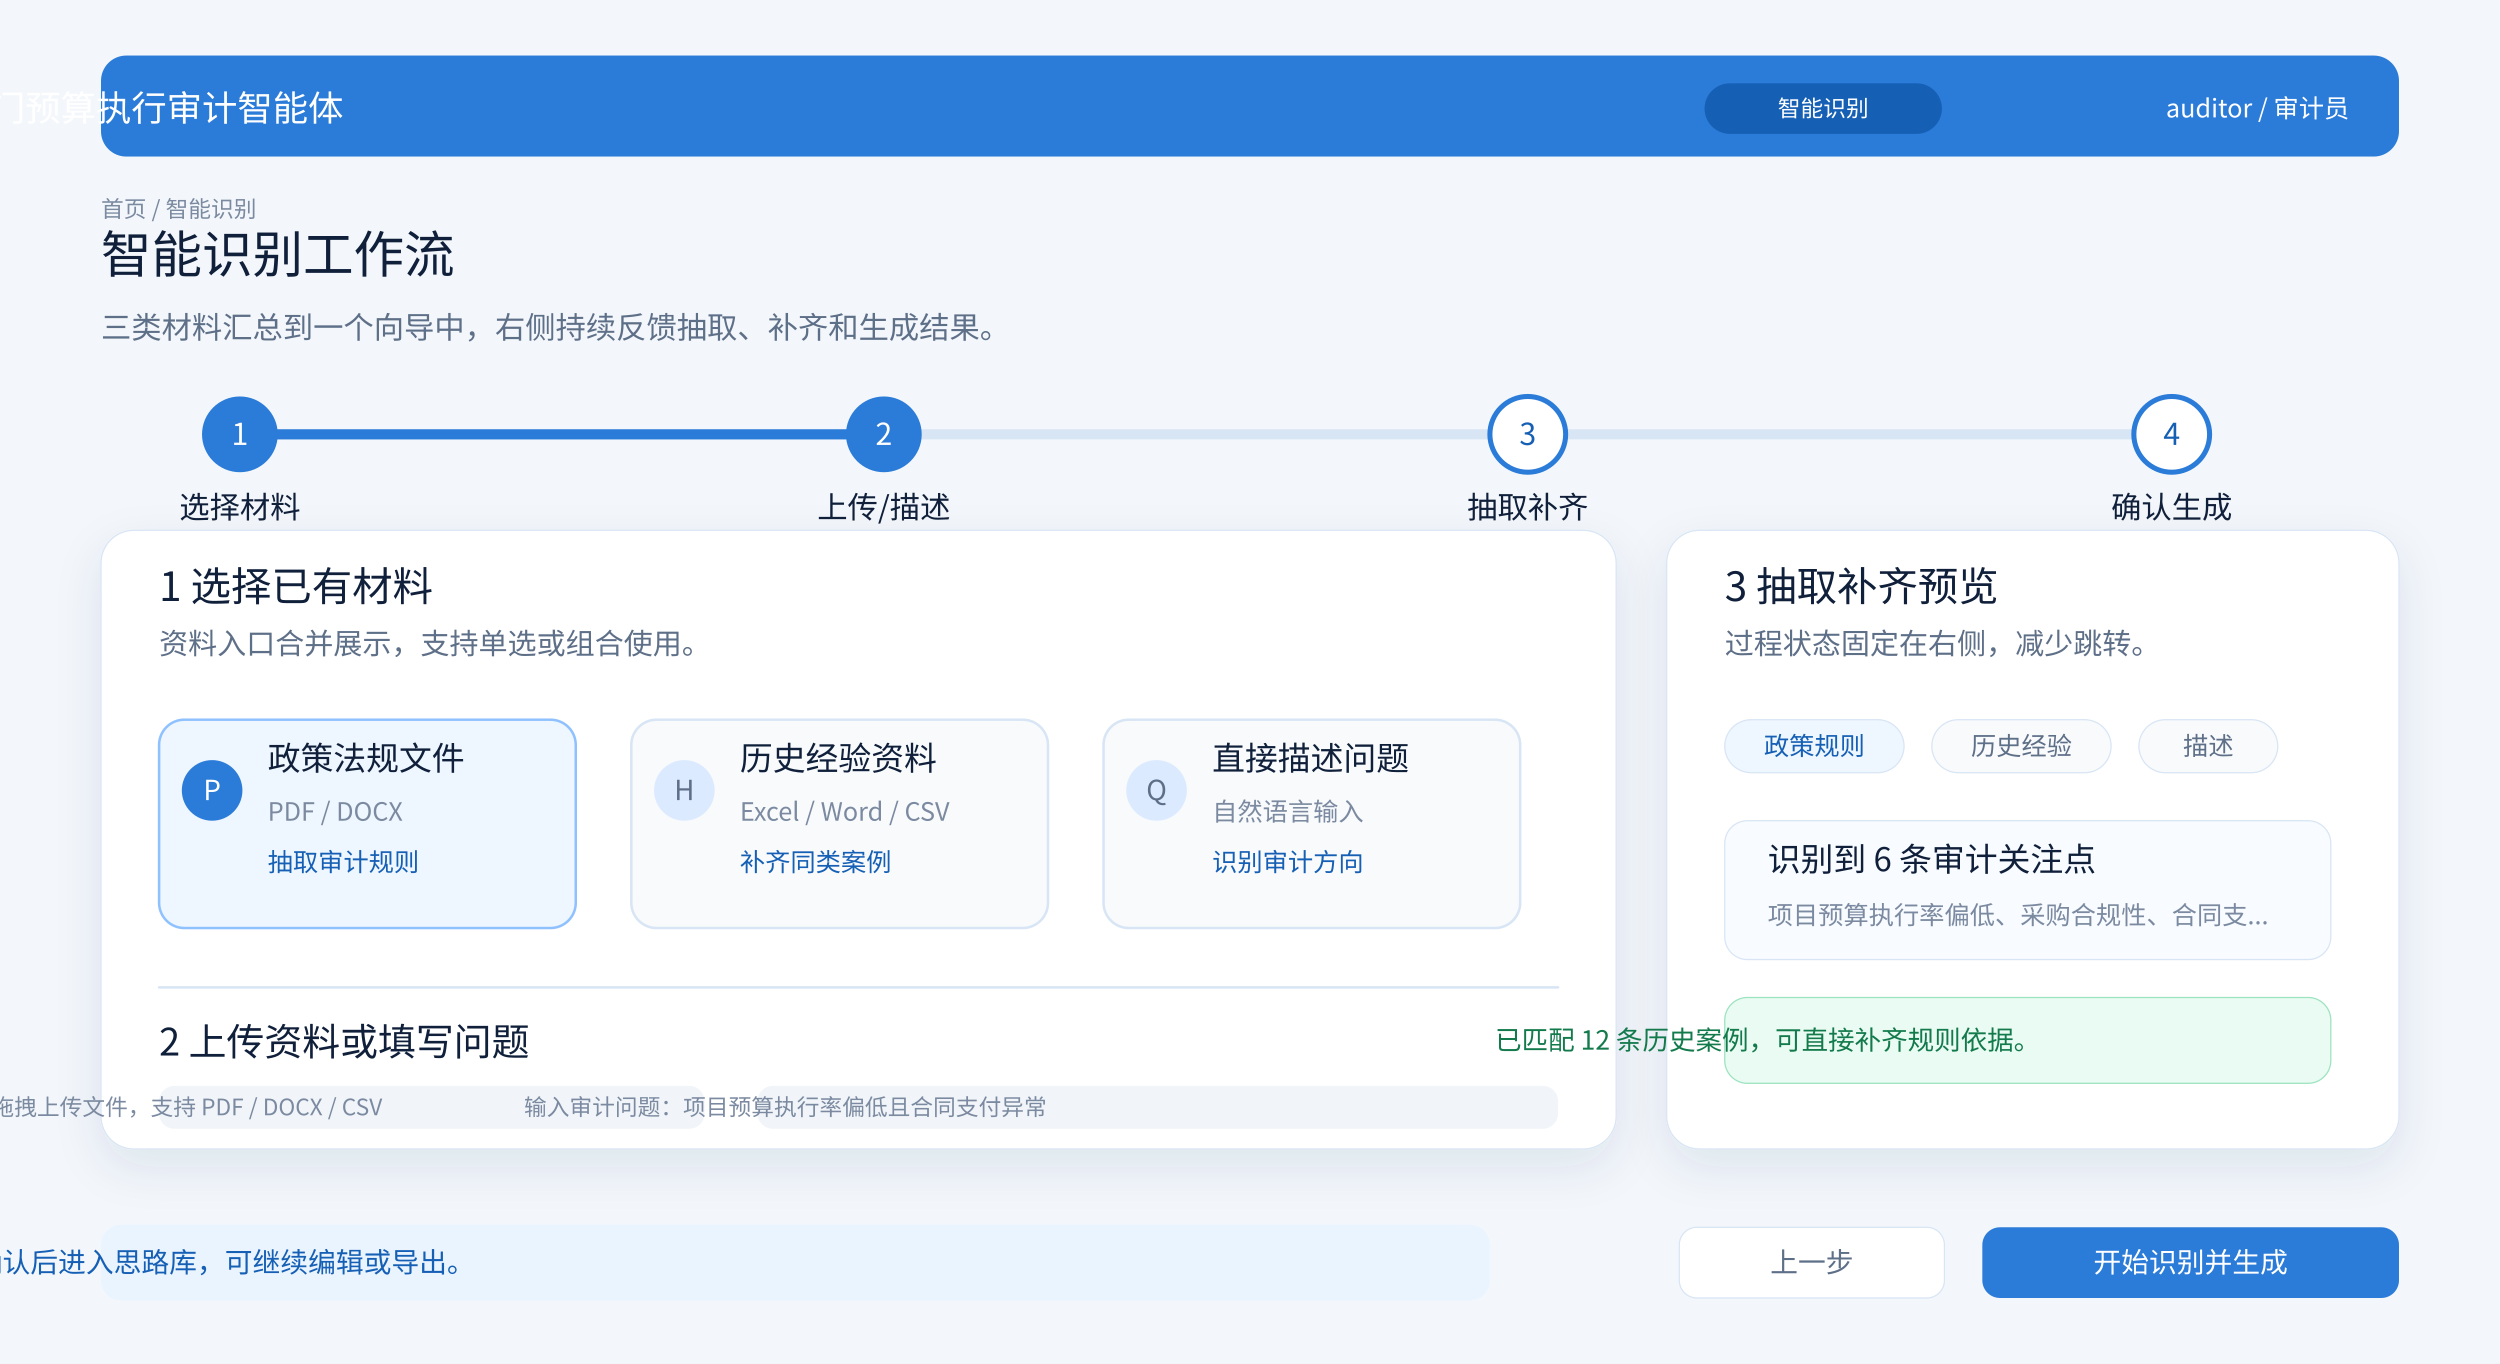
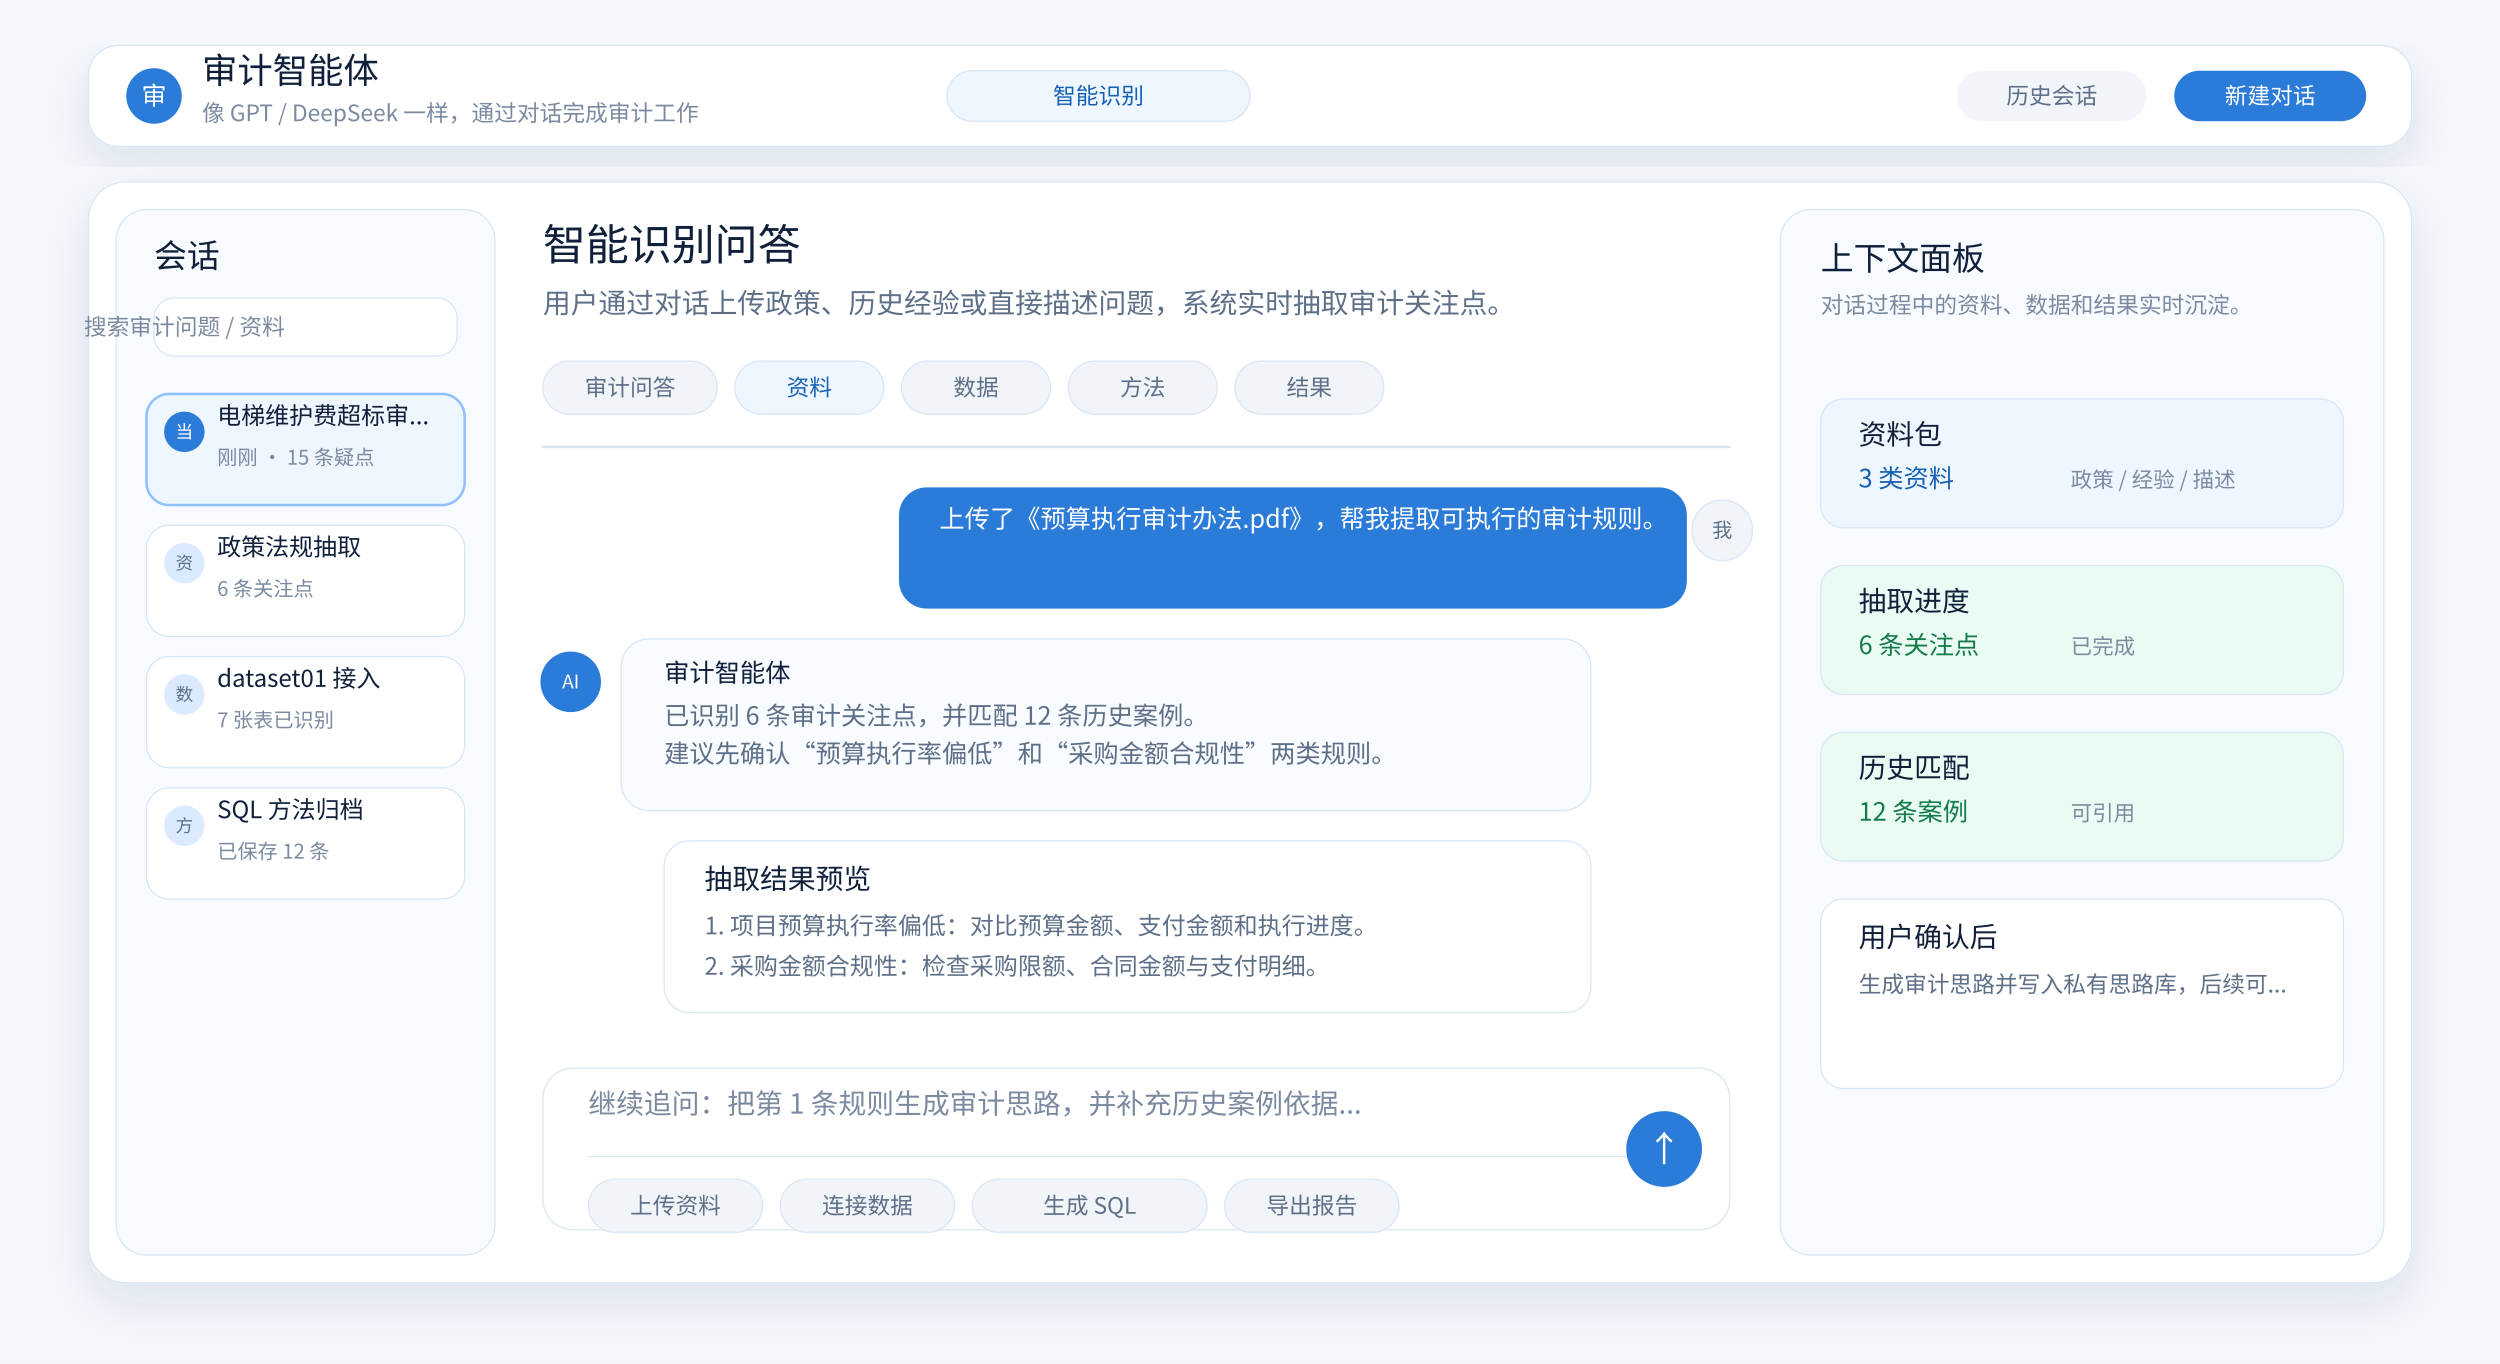
<svg xmlns="http://www.w3.org/2000/svg" width="1980" height="1080" viewBox="0 0 1980 1080" fill="none">
  <defs>
    <filter id="shadow" x="-20%" y="-20%" width="140%" height="140%">
-       <feDropShadow dx="0" dy="14" stdDeviation="18" flood-color="#15345b" flood-opacity="0.10" />
+       <feDropShadow dx="0" dy="16" stdDeviation="18" flood-color="#15345b" flood-opacity="0.10" />
    </filter>
  </defs>
-   <rect width="1980" height="1080" fill="#f3f7fb" />
-   <rect x="80" y="44" width="1820" height="80" rx="20" fill="#2b7bd8" />
-   <text x="118" y="86" fill="#ffffff" font-size="28" font-family="WenQuanYi Micro Hei, Noto Sans CJK SC, Microsoft YaHei, Arial, sans-serif" text-anchor="middle" dominant-baseline="middle">部门预算执行审计智能体</text>
-   <rect x="1350" y="66" width="188" height="40" rx="20" fill="#155fb4" />
-   <text x="1444" y="86" fill="#ffffff" font-size="18" font-family="WenQuanYi Micro Hei, Noto Sans CJK SC, Microsoft YaHei, Arial, sans-serif" text-anchor="middle" dominant-baseline="middle">智能识别</text>
-   <text x="1788" y="86" fill="#ffffff" font-size="20" font-family="WenQuanYi Micro Hei, Noto Sans CJK SC, Microsoft YaHei, Arial, sans-serif" text-anchor="middle" dominant-baseline="middle">auditor / 审计员</text>
-   <text x="80" y="172" fill="#7b8aa0" font-size="18" font-family="WenQuanYi Micro Hei, Noto Sans CJK SC, Microsoft YaHei, Arial, sans-serif" text-anchor="start" dominant-baseline="auto">首页 / 智能识别</text>
-   <text x="80" y="216" fill="#10203b" font-size="40" font-family="WenQuanYi Micro Hei, Noto Sans CJK SC, Microsoft YaHei, Arial, sans-serif" text-anchor="start" dominant-baseline="auto">智能识别工作流</text>
-   <text x="80" y="268" fill="#5e6f88" font-size="24" font-family="WenQuanYi Micro Hei, Noto Sans CJK SC, Microsoft YaHei, Arial, sans-serif" text-anchor="start" dominant-baseline="auto">三类材料汇总到一个向导中，右侧持续反馈抽取、补齐和生成结果。</text>
-   <line x1="190" y1="344" x2="1720" y2="344" stroke="#d8e5f4" stroke-width="8" stroke-linecap="round" />
-   <line x1="190" y1="344" x2="700" y2="344" stroke="#2b7bd8" stroke-width="8" stroke-linecap="round" />
-   <circle cx="190" cy="344" r="30" fill="#2b7bd8" />
-   <text x="190" y="344" fill="#ffffff" font-size="24" font-family="WenQuanYi Micro Hei, Noto Sans CJK SC, Microsoft YaHei, Arial, sans-serif" text-anchor="middle" dominant-baseline="middle">1</text>
-   <text x="190" y="402" fill="#10203b" font-size="24" font-family="WenQuanYi Micro Hei, Noto Sans CJK SC, Microsoft YaHei, Arial, sans-serif" text-anchor="middle" dominant-baseline="middle">选择材料</text>
-   <circle cx="700" cy="344" r="30" fill="#2b7bd8" />
-   <text x="700" y="344" fill="#ffffff" font-size="24" font-family="WenQuanYi Micro Hei, Noto Sans CJK SC, Microsoft YaHei, Arial, sans-serif" text-anchor="middle" dominant-baseline="middle">2</text>
-   <text x="700" y="402" fill="#10203b" font-size="24" font-family="WenQuanYi Micro Hei, Noto Sans CJK SC, Microsoft YaHei, Arial, sans-serif" text-anchor="middle" dominant-baseline="middle">上传/描述</text>
-   <circle cx="1210" cy="344" r="30" fill="#ffffff" stroke="#2b7bd8" stroke-width="4" />
-   <text x="1210" y="344" fill="#155fb4" font-size="24" font-family="WenQuanYi Micro Hei, Noto Sans CJK SC, Microsoft YaHei, Arial, sans-serif" text-anchor="middle" dominant-baseline="middle">3</text>
-   <text x="1210" y="402" fill="#10203b" font-size="24" font-family="WenQuanYi Micro Hei, Noto Sans CJK SC, Microsoft YaHei, Arial, sans-serif" text-anchor="middle" dominant-baseline="middle">抽取补齐</text>
-   <circle cx="1720" cy="344" r="30" fill="#ffffff" stroke="#2b7bd8" stroke-width="4" />
-   <text x="1720" y="344" fill="#155fb4" font-size="24" font-family="WenQuanYi Micro Hei, Noto Sans CJK SC, Microsoft YaHei, Arial, sans-serif" text-anchor="middle" dominant-baseline="middle">4</text>
-   <text x="1720" y="402" fill="#10203b" font-size="24" font-family="WenQuanYi Micro Hei, Noto Sans CJK SC, Microsoft YaHei, Arial, sans-serif" text-anchor="middle" dominant-baseline="middle">确认生成</text>
-   <rect x="80" y="420" width="1200" height="490" rx="26" fill="#ffffff" stroke="#d8e5f4" stroke-width="1" filter="url(#shadow)" />
-   <text x="126" y="476" fill="#10203b" font-size="32" font-family="WenQuanYi Micro Hei, Noto Sans CJK SC, Microsoft YaHei, Arial, sans-serif" text-anchor="start" dominant-baseline="auto">1 选择已有材料</text>
-   <text x="126" y="518" fill="#5e6f88" font-size="23" font-family="WenQuanYi Micro Hei, Noto Sans CJK SC, Microsoft YaHei, Arial, sans-serif" text-anchor="start" dominant-baseline="auto">资料入口合并展示，支持单选或组合使用。</text>
-   <rect x="126" y="570" width="330" height="165" rx="20" fill="#eef6ff" stroke="#8fc1ff" stroke-width="2" />
-   <circle cx="168" cy="626" r="24" fill="#2b7bd8" />
-   <text x="168" y="626" fill="#ffffff" font-size="22" font-family="WenQuanYi Micro Hei, Noto Sans CJK SC, Microsoft YaHei, Arial, sans-serif" text-anchor="middle" dominant-baseline="middle">P</text>
-   <text x="212" y="610" fill="#10203b" font-size="26" font-family="WenQuanYi Micro Hei, Noto Sans CJK SC, Microsoft YaHei, Arial, sans-serif" text-anchor="start" dominant-baseline="auto">政策法规文件</text>
-   <text x="212" y="650" fill="#7b8aa0" font-size="20" font-family="WenQuanYi Micro Hei, Noto Sans CJK SC, Microsoft YaHei, Arial, sans-serif" text-anchor="start" dominant-baseline="auto">PDF / DOCX</text>
-   <text x="212" y="690" fill="#155fb4" font-size="20" font-family="WenQuanYi Micro Hei, Noto Sans CJK SC, Microsoft YaHei, Arial, sans-serif" text-anchor="start" dominant-baseline="auto">抽取审计规则</text>
-   <rect x="500" y="570" width="330" height="165" rx="20" fill="#f8fafc" stroke="#d8e5f4" stroke-width="2" />
-   <circle cx="542" cy="626" r="24" fill="#dbeafe" />
-   <text x="542" y="626" fill="#5e6f88" font-size="22" font-family="WenQuanYi Micro Hei, Noto Sans CJK SC, Microsoft YaHei, Arial, sans-serif" text-anchor="middle" dominant-baseline="middle">H</text>
-   <text x="586" y="610" fill="#10203b" font-size="26" font-family="WenQuanYi Micro Hei, Noto Sans CJK SC, Microsoft YaHei, Arial, sans-serif" text-anchor="start" dominant-baseline="auto">历史经验资料</text>
-   <text x="586" y="650" fill="#7b8aa0" font-size="20" font-family="WenQuanYi Micro Hei, Noto Sans CJK SC, Microsoft YaHei, Arial, sans-serif" text-anchor="start" dominant-baseline="auto">Excel / Word / CSV</text>
-   <text x="586" y="690" fill="#155fb4" font-size="20" font-family="WenQuanYi Micro Hei, Noto Sans CJK SC, Microsoft YaHei, Arial, sans-serif" text-anchor="start" dominant-baseline="auto">补齐同类案例</text>
-   <rect x="874" y="570" width="330" height="165" rx="20" fill="#f8fafc" stroke="#d8e5f4" stroke-width="2" />
-   <circle cx="916" cy="626" r="24" fill="#dbeafe" />
-   <text x="916" y="626" fill="#5e6f88" font-size="22" font-family="WenQuanYi Micro Hei, Noto Sans CJK SC, Microsoft YaHei, Arial, sans-serif" text-anchor="middle" dominant-baseline="middle">Q</text>
-   <text x="960" y="610" fill="#10203b" font-size="26" font-family="WenQuanYi Micro Hei, Noto Sans CJK SC, Microsoft YaHei, Arial, sans-serif" text-anchor="start" dominant-baseline="auto">直接描述问题</text>
-   <text x="960" y="650" fill="#7b8aa0" font-size="20" font-family="WenQuanYi Micro Hei, Noto Sans CJK SC, Microsoft YaHei, Arial, sans-serif" text-anchor="start" dominant-baseline="auto">自然语言输入</text>
-   <text x="960" y="690" fill="#155fb4" font-size="20" font-family="WenQuanYi Micro Hei, Noto Sans CJK SC, Microsoft YaHei, Arial, sans-serif" text-anchor="start" dominant-baseline="auto">识别审计方向</text>
-   <line x1="126" y1="782" x2="1234" y2="782" stroke="#d8e5f4" stroke-width="2" stroke-linecap="round" />
-   <text x="126" y="836" fill="#10203b" font-size="30" font-family="WenQuanYi Micro Hei, Noto Sans CJK SC, Microsoft YaHei, Arial, sans-serif" text-anchor="start" dominant-baseline="auto">2 上传资料或填写问题</text>
-   <rect x="126" y="860" width="432" height="34" rx="12" fill="#f1f5f9" />
-   <text x="148" y="877" fill="#7b8aa0" font-size="18" font-family="WenQuanYi Micro Hei, Noto Sans CJK SC, Microsoft YaHei, Arial, sans-serif" text-anchor="middle" dominant-baseline="middle">拖拽上传文件，支持 PDF / DOCX / CSV</text>
-   <rect x="600" y="860" width="634" height="34" rx="12" fill="#f1f5f9" />
-   <text x="622" y="877" fill="#7b8aa0" font-size="18" font-family="WenQuanYi Micro Hei, Noto Sans CJK SC, Microsoft YaHei, Arial, sans-serif" text-anchor="middle" dominant-baseline="middle">输入审计问题：项目预算执行率偏低且合同支付异常</text>
-   <rect x="1320" y="420" width="580" height="490" rx="26" fill="#ffffff" stroke="#d8e5f4" stroke-width="1" filter="url(#shadow)" />
-   <text x="1366" y="476" fill="#10203b" font-size="32" font-family="WenQuanYi Micro Hei, Noto Sans CJK SC, Microsoft YaHei, Arial, sans-serif" text-anchor="start" dominant-baseline="auto">3 抽取补齐预览</text>
-   <text x="1366" y="518" fill="#5e6f88" font-size="23" font-family="WenQuanYi Micro Hei, Noto Sans CJK SC, Microsoft YaHei, Arial, sans-serif" text-anchor="start" dominant-baseline="auto">过程状态固定在右侧，减少跳转。</text>
-   <rect x="1366" y="570" width="142" height="42" rx="21" fill="#eef6ff" stroke="#d8e5f4" stroke-width="1" />
-   <text x="1437" y="591" fill="#155fb4" font-size="20" font-family="WenQuanYi Micro Hei, Noto Sans CJK SC, Microsoft YaHei, Arial, sans-serif" text-anchor="middle" dominant-baseline="middle">政策规则</text>
-   <rect x="1530" y="570" width="142" height="42" rx="21" fill="#f8fafc" stroke="#d8e5f4" stroke-width="1" />
-   <text x="1601" y="591" fill="#5e6f88" font-size="20" font-family="WenQuanYi Micro Hei, Noto Sans CJK SC, Microsoft YaHei, Arial, sans-serif" text-anchor="middle" dominant-baseline="middle">历史经验</text>
-   <rect x="1694" y="570" width="110" height="42" rx="21" fill="#f8fafc" stroke="#d8e5f4" stroke-width="1" />
-   <text x="1749" y="591" fill="#5e6f88" font-size="20" font-family="WenQuanYi Micro Hei, Noto Sans CJK SC, Microsoft YaHei, Arial, sans-serif" text-anchor="middle" dominant-baseline="middle">描述</text>
-   <rect x="1366" y="650" width="480" height="110" rx="18" fill="#f8fbff" stroke="#d8e5f4" stroke-width="1" />
-   <text x="1400" y="690" fill="#10203b" font-size="26" font-family="WenQuanYi Micro Hei, Noto Sans CJK SC, Microsoft YaHei, Arial, sans-serif" text-anchor="start" dominant-baseline="auto">识别到 6 条审计关注点</text>
-   <text x="1400" y="732" fill="#7b8aa0" font-size="20" font-family="WenQuanYi Micro Hei, Noto Sans CJK SC, Microsoft YaHei, Arial, sans-serif" text-anchor="start" dominant-baseline="auto">项目预算执行率偏低、采购合规性、合同支...</text>
-   <rect x="1366" y="790" width="480" height="68" rx="18" fill="#e9fbf2" stroke="#9ce3bf" stroke-width="1" />
-   <text x="1400" y="824" fill="#137a4c" font-size="21" font-family="WenQuanYi Micro Hei, Noto Sans CJK SC, Microsoft YaHei, Arial, sans-serif" text-anchor="middle" dominant-baseline="middle">已匹配 12 条历史案例，可直接补齐规则依据。</text>
-   <rect x="80" y="970" width="1100" height="60" rx="16" fill="#eaf4ff" />
-   <text x="112" y="1000" fill="#155fb4" font-size="22" font-family="WenQuanYi Micro Hei, Noto Sans CJK SC, Microsoft YaHei, Arial, sans-serif" text-anchor="middle" dominant-baseline="middle">私有思路库：确认后进入思路库，可继续编辑或导出。</text>
-   <rect x="1330" y="972" width="210" height="56" rx="14" fill="#ffffff" stroke="#d8e5f4" stroke-width="1" />
-   <text x="1435" y="1000" fill="#5e6f88" font-size="22" font-family="WenQuanYi Micro Hei, Noto Sans CJK SC, Microsoft YaHei, Arial, sans-serif" text-anchor="middle" dominant-baseline="middle">上一步</text>
-   <rect x="1570" y="972" width="330" height="56" rx="14" fill="#2b7bd8" />
-   <text x="1735" y="1000" fill="#ffffff" font-size="22" font-family="WenQuanYi Micro Hei, Noto Sans CJK SC, Microsoft YaHei, Arial, sans-serif" text-anchor="middle" dominant-baseline="middle">开始识别并生成</text>
+   <rect width="1980" height="1080" fill="#f4f7fb" />
+   <rect x="70" y="36" width="1840" height="80" rx="24" fill="#ffffff" stroke="#d8e5f4" stroke-width="1" filter="url(#shadow)" />
+   <circle cx="122" cy="76" r="22" fill="#2b7bd8" />
+   <text x="122" y="76" fill="#ffffff" font-size="20" font-family="WenQuanYi Micro Hei, Noto Sans CJK SC, Microsoft YaHei, Arial, sans-serif" text-anchor="middle" dominant-baseline="middle">审</text>
+   <text x="160" y="66" fill="#10203b" font-size="28" font-family="WenQuanYi Micro Hei, Noto Sans CJK SC, Microsoft YaHei, Arial, sans-serif" text-anchor="start" dominant-baseline="auto">审计智能体</text>
+   <text x="160" y="96" fill="#7b8aa0" font-size="18" font-family="WenQuanYi Micro Hei, Noto Sans CJK SC, Microsoft YaHei, Arial, sans-serif" text-anchor="start" dominant-baseline="auto">像 GPT / DeepSeek 一样，通过对话完成审计工作</text>
+   <rect x="750" y="56" width="240" height="40" rx="20" fill="#eef6ff" stroke="#d8e5f4" stroke-width="1" />
+   <text x="870" y="76" fill="#155fb4" font-size="18" font-family="WenQuanYi Micro Hei, Noto Sans CJK SC, Microsoft YaHei, Arial, sans-serif" text-anchor="middle" dominant-baseline="middle">智能识别</text>
+   <rect x="1550" y="56" width="150" height="40" rx="20" fill="#f1f5f9" />
+   <text x="1625" y="76" fill="#5e6f88" font-size="18" font-family="WenQuanYi Micro Hei, Noto Sans CJK SC, Microsoft YaHei, Arial, sans-serif" text-anchor="middle" dominant-baseline="middle">历史会话</text>
+   <rect x="1722" y="56" width="152" height="40" rx="20" fill="#2b7bd8" />
+   <text x="1798" y="76" fill="#ffffff" font-size="18" font-family="WenQuanYi Micro Hei, Noto Sans CJK SC, Microsoft YaHei, Arial, sans-serif" text-anchor="middle" dominant-baseline="middle">新建对话</text>
+   <rect x="70" y="144" width="1840" height="872" rx="30" fill="#ffffff" stroke="#d8e5f4" stroke-width="1" filter="url(#shadow)" />
+   <rect x="92" y="166" width="300" height="828" rx="24" fill="#f7fbff" stroke="#d8e5f4" stroke-width="1" />
+   <text x="122" y="212" fill="#10203b" font-size="26" font-family="WenQuanYi Micro Hei, Noto Sans CJK SC, Microsoft YaHei, Arial, sans-serif" text-anchor="start" dominant-baseline="auto">会话</text>
+   <rect x="122" y="236" width="240" height="46" rx="16" fill="#ffffff" stroke="#d8e5f4" stroke-width="1" />
+   <text x="146" y="259" fill="#7b8aa0" font-size="18" font-family="WenQuanYi Micro Hei, Noto Sans CJK SC, Microsoft YaHei, Arial, sans-serif" text-anchor="middle" dominant-baseline="middle">搜索审计问题 / 资料</text>
+   <rect x="116" y="312" width="252" height="88" rx="18" fill="#eef6ff" stroke="#8fc1ff" stroke-width="2" />
+   <circle cx="146" cy="342" r="16" fill="#2b7bd8" />
+   <text x="146" y="342" fill="#ffffff" font-size="14" font-family="WenQuanYi Micro Hei, Noto Sans CJK SC, Microsoft YaHei, Arial, sans-serif" text-anchor="middle" dominant-baseline="middle">当</text>
+   <text x="172" y="336" fill="#10203b" font-size="19" font-family="WenQuanYi Micro Hei, Noto Sans CJK SC, Microsoft YaHei, Arial, sans-serif" text-anchor="start" dominant-baseline="auto">电梯维护费超标审...</text>
+   <text x="172" y="368" fill="#7b8aa0" font-size="16" font-family="WenQuanYi Micro Hei, Noto Sans CJK SC, Microsoft YaHei, Arial, sans-serif" text-anchor="start" dominant-baseline="auto">刚刚 · 15 条疑点</text>
+   <rect x="116" y="416" width="252" height="88" rx="18" fill="#ffffff" stroke="#d8e5f4" stroke-width="1" />
+   <circle cx="146" cy="446" r="16" fill="#dbeafe" />
+   <text x="146" y="446" fill="#5e6f88" font-size="14" font-family="WenQuanYi Micro Hei, Noto Sans CJK SC, Microsoft YaHei, Arial, sans-serif" text-anchor="middle" dominant-baseline="middle">资</text>
+   <text x="172" y="440" fill="#10203b" font-size="19" font-family="WenQuanYi Micro Hei, Noto Sans CJK SC, Microsoft YaHei, Arial, sans-serif" text-anchor="start" dominant-baseline="auto">政策法规抽取</text>
+   <text x="172" y="472" fill="#7b8aa0" font-size="16" font-family="WenQuanYi Micro Hei, Noto Sans CJK SC, Microsoft YaHei, Arial, sans-serif" text-anchor="start" dominant-baseline="auto">6 条关注点</text>
+   <rect x="116" y="520" width="252" height="88" rx="18" fill="#ffffff" stroke="#d8e5f4" stroke-width="1" />
+   <circle cx="146" cy="550" r="16" fill="#dbeafe" />
+   <text x="146" y="550" fill="#5e6f88" font-size="14" font-family="WenQuanYi Micro Hei, Noto Sans CJK SC, Microsoft YaHei, Arial, sans-serif" text-anchor="middle" dominant-baseline="middle">数</text>
+   <text x="172" y="544" fill="#10203b" font-size="19" font-family="WenQuanYi Micro Hei, Noto Sans CJK SC, Microsoft YaHei, Arial, sans-serif" text-anchor="start" dominant-baseline="auto">dataset01 接入</text>
+   <text x="172" y="576" fill="#7b8aa0" font-size="16" font-family="WenQuanYi Micro Hei, Noto Sans CJK SC, Microsoft YaHei, Arial, sans-serif" text-anchor="start" dominant-baseline="auto">7 张表已识别</text>
+   <rect x="116" y="624" width="252" height="88" rx="18" fill="#ffffff" stroke="#d8e5f4" stroke-width="1" />
+   <circle cx="146" cy="654" r="16" fill="#dbeafe" />
+   <text x="146" y="654" fill="#5e6f88" font-size="14" font-family="WenQuanYi Micro Hei, Noto Sans CJK SC, Microsoft YaHei, Arial, sans-serif" text-anchor="middle" dominant-baseline="middle">方</text>
+   <text x="172" y="648" fill="#10203b" font-size="19" font-family="WenQuanYi Micro Hei, Noto Sans CJK SC, Microsoft YaHei, Arial, sans-serif" text-anchor="start" dominant-baseline="auto">SQL 方法归档</text>
+   <text x="172" y="680" fill="#7b8aa0" font-size="16" font-family="WenQuanYi Micro Hei, Noto Sans CJK SC, Microsoft YaHei, Arial, sans-serif" text-anchor="start" dominant-baseline="auto">已保存 12 条</text>
+   <text x="430" y="206" fill="#10203b" font-size="34" font-family="WenQuanYi Micro Hei, Noto Sans CJK SC, Microsoft YaHei, Arial, sans-serif" text-anchor="start" dominant-baseline="auto">智能识别问答</text>
+   <text x="430" y="248" fill="#5e6f88" font-size="22" font-family="WenQuanYi Micro Hei, Noto Sans CJK SC, Microsoft YaHei, Arial, sans-serif" text-anchor="start" dominant-baseline="auto">用户通过对话上传政策、历史经验或直接描述问题，系统实时抽取审计关注点。</text>
+   <rect x="430" y="286" width="138" height="42" rx="21" fill="#f1f5f9" stroke="#d8e5f4" stroke-width="1" />
+   <text x="499" y="307" fill="#5e6f88" font-size="18" font-family="WenQuanYi Micro Hei, Noto Sans CJK SC, Microsoft YaHei, Arial, sans-serif" text-anchor="middle" dominant-baseline="middle">审计问答</text>
+   <rect x="582" y="286" width="118" height="42" rx="21" fill="#eef6ff" stroke="#d8e5f4" stroke-width="1" />
+   <text x="641" y="307" fill="#155fb4" font-size="18" font-family="WenQuanYi Micro Hei, Noto Sans CJK SC, Microsoft YaHei, Arial, sans-serif" text-anchor="middle" dominant-baseline="middle">资料</text>
+   <rect x="714" y="286" width="118" height="42" rx="21" fill="#f1f5f9" stroke="#d8e5f4" stroke-width="1" />
+   <text x="773" y="307" fill="#5e6f88" font-size="18" font-family="WenQuanYi Micro Hei, Noto Sans CJK SC, Microsoft YaHei, Arial, sans-serif" text-anchor="middle" dominant-baseline="middle">数据</text>
+   <rect x="846" y="286" width="118" height="42" rx="21" fill="#f1f5f9" stroke="#d8e5f4" stroke-width="1" />
+   <text x="905" y="307" fill="#5e6f88" font-size="18" font-family="WenQuanYi Micro Hei, Noto Sans CJK SC, Microsoft YaHei, Arial, sans-serif" text-anchor="middle" dominant-baseline="middle">方法</text>
+   <rect x="978" y="286" width="118" height="42" rx="21" fill="#f1f5f9" stroke="#d8e5f4" stroke-width="1" />
+   <text x="1037" y="307" fill="#5e6f88" font-size="18" font-family="WenQuanYi Micro Hei, Noto Sans CJK SC, Microsoft YaHei, Arial, sans-serif" text-anchor="middle" dominant-baseline="middle">结果</text>
+   <line x1="430" y1="354" x2="1370" y2="354" stroke="#d8e5f4" stroke-width="2" stroke-linecap="round" />
+   <rect x="1410" y="166" width="478" height="828" rx="24" fill="#f7fbff" stroke="#d8e5f4" stroke-width="1" />
+   <text x="1442" y="214" fill="#10203b" font-size="26" font-family="WenQuanYi Micro Hei, Noto Sans CJK SC, Microsoft YaHei, Arial, sans-serif" text-anchor="start" dominant-baseline="auto">上下文面板</text>
+   <text x="1442" y="248" fill="#7b8aa0" font-size="18" font-family="WenQuanYi Micro Hei, Noto Sans CJK SC, Microsoft YaHei, Arial, sans-serif" text-anchor="start" dominant-baseline="auto">对话过程中的资料、数据和结果实时沉淀。</text>
+   <rect x="712" y="386" width="624" height="96" rx="22" fill="#2b7bd8" />
+   <text x="744" y="418" fill="#ffffff" font-size="20" font-family="WenQuanYi Micro Hei, Noto Sans CJK SC, Microsoft YaHei, Arial, sans-serif" text-anchor="start" dominant-baseline="auto">上传了《预算执行审计办法.pdf》，帮我提取可执行的审计规则。</text>
+   <circle cx="1364" cy="420" r="24" fill="#f1f5f9" stroke="#d8e5f4" stroke-width="1" />
+   <text x="1364" y="420" fill="#5e6f88" font-size="16" font-family="WenQuanYi Micro Hei, Noto Sans CJK SC, Microsoft YaHei, Arial, sans-serif" text-anchor="middle" dominant-baseline="middle">我</text>
+   <circle cx="452" cy="540" r="24" fill="#2b7bd8" />
+   <text x="452" y="540" fill="#ffffff" font-size="15" font-family="WenQuanYi Micro Hei, Noto Sans CJK SC, Microsoft YaHei, Arial, sans-serif" text-anchor="middle" dominant-baseline="middle">AI</text>
+   <rect x="492" y="506" width="768" height="136" rx="22" fill="#f8fbff" stroke="#d8e5f4" stroke-width="1" />
+   <text x="526" y="540" fill="#10203b" font-size="20" font-family="WenQuanYi Micro Hei, Noto Sans CJK SC, Microsoft YaHei, Arial, sans-serif" text-anchor="start" dominant-baseline="auto">审计智能体</text>
+   <text x="526" y="574" fill="#5e6f88" font-size="20" font-family="WenQuanYi Micro Hei, Noto Sans CJK SC, Microsoft YaHei, Arial, sans-serif" text-anchor="start" dominant-baseline="auto">已识别 6 条审计关注点，并匹配 12 条历史案例。</text>
+   <text x="526" y="604" fill="#5e6f88" font-size="20" font-family="WenQuanYi Micro Hei, Noto Sans CJK SC, Microsoft YaHei, Arial, sans-serif" text-anchor="start" dominant-baseline="auto">建议先确认“预算执行率偏低”和“采购金额合规性”两类规则。</text>
+   <rect x="526" y="666" width="734" height="136" rx="20" fill="#ffffff" stroke="#d8e5f4" stroke-width="1" />
+   <text x="558" y="704" fill="#10203b" font-size="22" font-family="WenQuanYi Micro Hei, Noto Sans CJK SC, Microsoft YaHei, Arial, sans-serif" text-anchor="start" dominant-baseline="auto">抽取结果预览</text>
+   <text x="558" y="740" fill="#5e6f88" font-size="19" font-family="WenQuanYi Micro Hei, Noto Sans CJK SC, Microsoft YaHei, Arial, sans-serif" text-anchor="start" dominant-baseline="auto">1. 项目预算执行率偏低：对比预算金额、支付金额和执行进度。</text>
+   <text x="558" y="772" fill="#5e6f88" font-size="19" font-family="WenQuanYi Micro Hei, Noto Sans CJK SC, Microsoft YaHei, Arial, sans-serif" text-anchor="start" dominant-baseline="auto">2. 采购金额合规性：检查采购限额、合同金额与支付明细。</text>
+   <rect x="430" y="846" width="940" height="128" rx="24" fill="#ffffff" stroke="#d8e5f4" stroke-width="1" />
+   <text x="466" y="882" fill="#7b8aa0" font-size="22" font-family="WenQuanYi Micro Hei, Noto Sans CJK SC, Microsoft YaHei, Arial, sans-serif" text-anchor="start" dominant-baseline="auto">继续追问：把第 1 条规则生成审计思路，并补充历史案例依据...</text>
+   <line x1="466" y1="916" x2="1334" y2="916" stroke="#d8e5f4" stroke-width="1" stroke-linecap="round" />
+   <rect x="466" y="934" width="138" height="42" rx="21" fill="#f1f5f9" stroke="#d8e5f4" stroke-width="1" />
+   <text x="535" y="955" fill="#5e6f88" font-size="18" font-family="WenQuanYi Micro Hei, Noto Sans CJK SC, Microsoft YaHei, Arial, sans-serif" text-anchor="middle" dominant-baseline="middle">上传资料</text>
+   <rect x="618" y="934" width="138" height="42" rx="21" fill="#f1f5f9" stroke="#d8e5f4" stroke-width="1" />
+   <text x="687" y="955" fill="#5e6f88" font-size="18" font-family="WenQuanYi Micro Hei, Noto Sans CJK SC, Microsoft YaHei, Arial, sans-serif" text-anchor="middle" dominant-baseline="middle">连接数据</text>
+   <rect x="770" y="934" width="186" height="42" rx="21" fill="#f1f5f9" stroke="#d8e5f4" stroke-width="1" />
+   <text x="863" y="955" fill="#5e6f88" font-size="18" font-family="WenQuanYi Micro Hei, Noto Sans CJK SC, Microsoft YaHei, Arial, sans-serif" text-anchor="middle" dominant-baseline="middle">生成 SQL</text>
+   <rect x="970" y="934" width="138" height="42" rx="21" fill="#f1f5f9" stroke="#d8e5f4" stroke-width="1" />
+   <text x="1039" y="955" fill="#5e6f88" font-size="18" font-family="WenQuanYi Micro Hei, Noto Sans CJK SC, Microsoft YaHei, Arial, sans-serif" text-anchor="middle" dominant-baseline="middle">导出报告</text>
+   <circle cx="1318" cy="910" r="30" fill="#2b7bd8" />
+   <text x="1318" y="910" fill="#ffffff" font-size="28" font-family="WenQuanYi Micro Hei, Noto Sans CJK SC, Microsoft YaHei, Arial, sans-serif" text-anchor="middle" dominant-baseline="middle">↑</text>
+   <rect x="1442" y="316" width="414" height="102" rx="18" fill="#eef6ff" stroke="#d8e5f4" stroke-width="1" />
+   <text x="1472" y="352" fill="#10203b" font-size="22" font-family="WenQuanYi Micro Hei, Noto Sans CJK SC, Microsoft YaHei, Arial, sans-serif" text-anchor="start" dominant-baseline="auto">资料包</text>
+   <text x="1472" y="386" fill="#155fb4" font-size="20" font-family="WenQuanYi Micro Hei, Noto Sans CJK SC, Microsoft YaHei, Arial, sans-serif" text-anchor="start" dominant-baseline="auto">3 类资料</text>
+   <text x="1640" y="386" fill="#7b8aa0" font-size="17" font-family="WenQuanYi Micro Hei, Noto Sans CJK SC, Microsoft YaHei, Arial, sans-serif" text-anchor="start" dominant-baseline="auto">政策 / 经验 / 描述</text>
+   <rect x="1442" y="448" width="414" height="102" rx="18" fill="#e9fbf2" stroke="#d8e5f4" stroke-width="1" />
+   <text x="1472" y="484" fill="#10203b" font-size="22" font-family="WenQuanYi Micro Hei, Noto Sans CJK SC, Microsoft YaHei, Arial, sans-serif" text-anchor="start" dominant-baseline="auto">抽取进度</text>
+   <text x="1472" y="518" fill="#137a4c" font-size="20" font-family="WenQuanYi Micro Hei, Noto Sans CJK SC, Microsoft YaHei, Arial, sans-serif" text-anchor="start" dominant-baseline="auto">6 条关注点</text>
+   <text x="1640" y="518" fill="#7b8aa0" font-size="17" font-family="WenQuanYi Micro Hei, Noto Sans CJK SC, Microsoft YaHei, Arial, sans-serif" text-anchor="start" dominant-baseline="auto">已完成</text>
+   <rect x="1442" y="580" width="414" height="102" rx="18" fill="#e9fbf2" stroke="#d8e5f4" stroke-width="1" />
+   <text x="1472" y="616" fill="#10203b" font-size="22" font-family="WenQuanYi Micro Hei, Noto Sans CJK SC, Microsoft YaHei, Arial, sans-serif" text-anchor="start" dominant-baseline="auto">历史匹配</text>
+   <text x="1472" y="650" fill="#137a4c" font-size="20" font-family="WenQuanYi Micro Hei, Noto Sans CJK SC, Microsoft YaHei, Arial, sans-serif" text-anchor="start" dominant-baseline="auto">12 条案例</text>
+   <text x="1640" y="650" fill="#7b8aa0" font-size="17" font-family="WenQuanYi Micro Hei, Noto Sans CJK SC, Microsoft YaHei, Arial, sans-serif" text-anchor="start" dominant-baseline="auto">可引用</text>
+   <rect x="1442" y="712" width="414" height="150" rx="18" fill="#ffffff" stroke="#d8e5f4" stroke-width="1" />
+   <text x="1472" y="750" fill="#10203b" font-size="22" font-family="WenQuanYi Micro Hei, Noto Sans CJK SC, Microsoft YaHei, Arial, sans-serif" text-anchor="start" dominant-baseline="auto">用户确认后</text>
+   <text x="1472" y="786" fill="#5e6f88" font-size="18" font-family="WenQuanYi Micro Hei, Noto Sans CJK SC, Microsoft YaHei, Arial, sans-serif" text-anchor="start" dominant-baseline="auto">生成审计思路并写入私有思路库，后续可...</text>
</svg>
